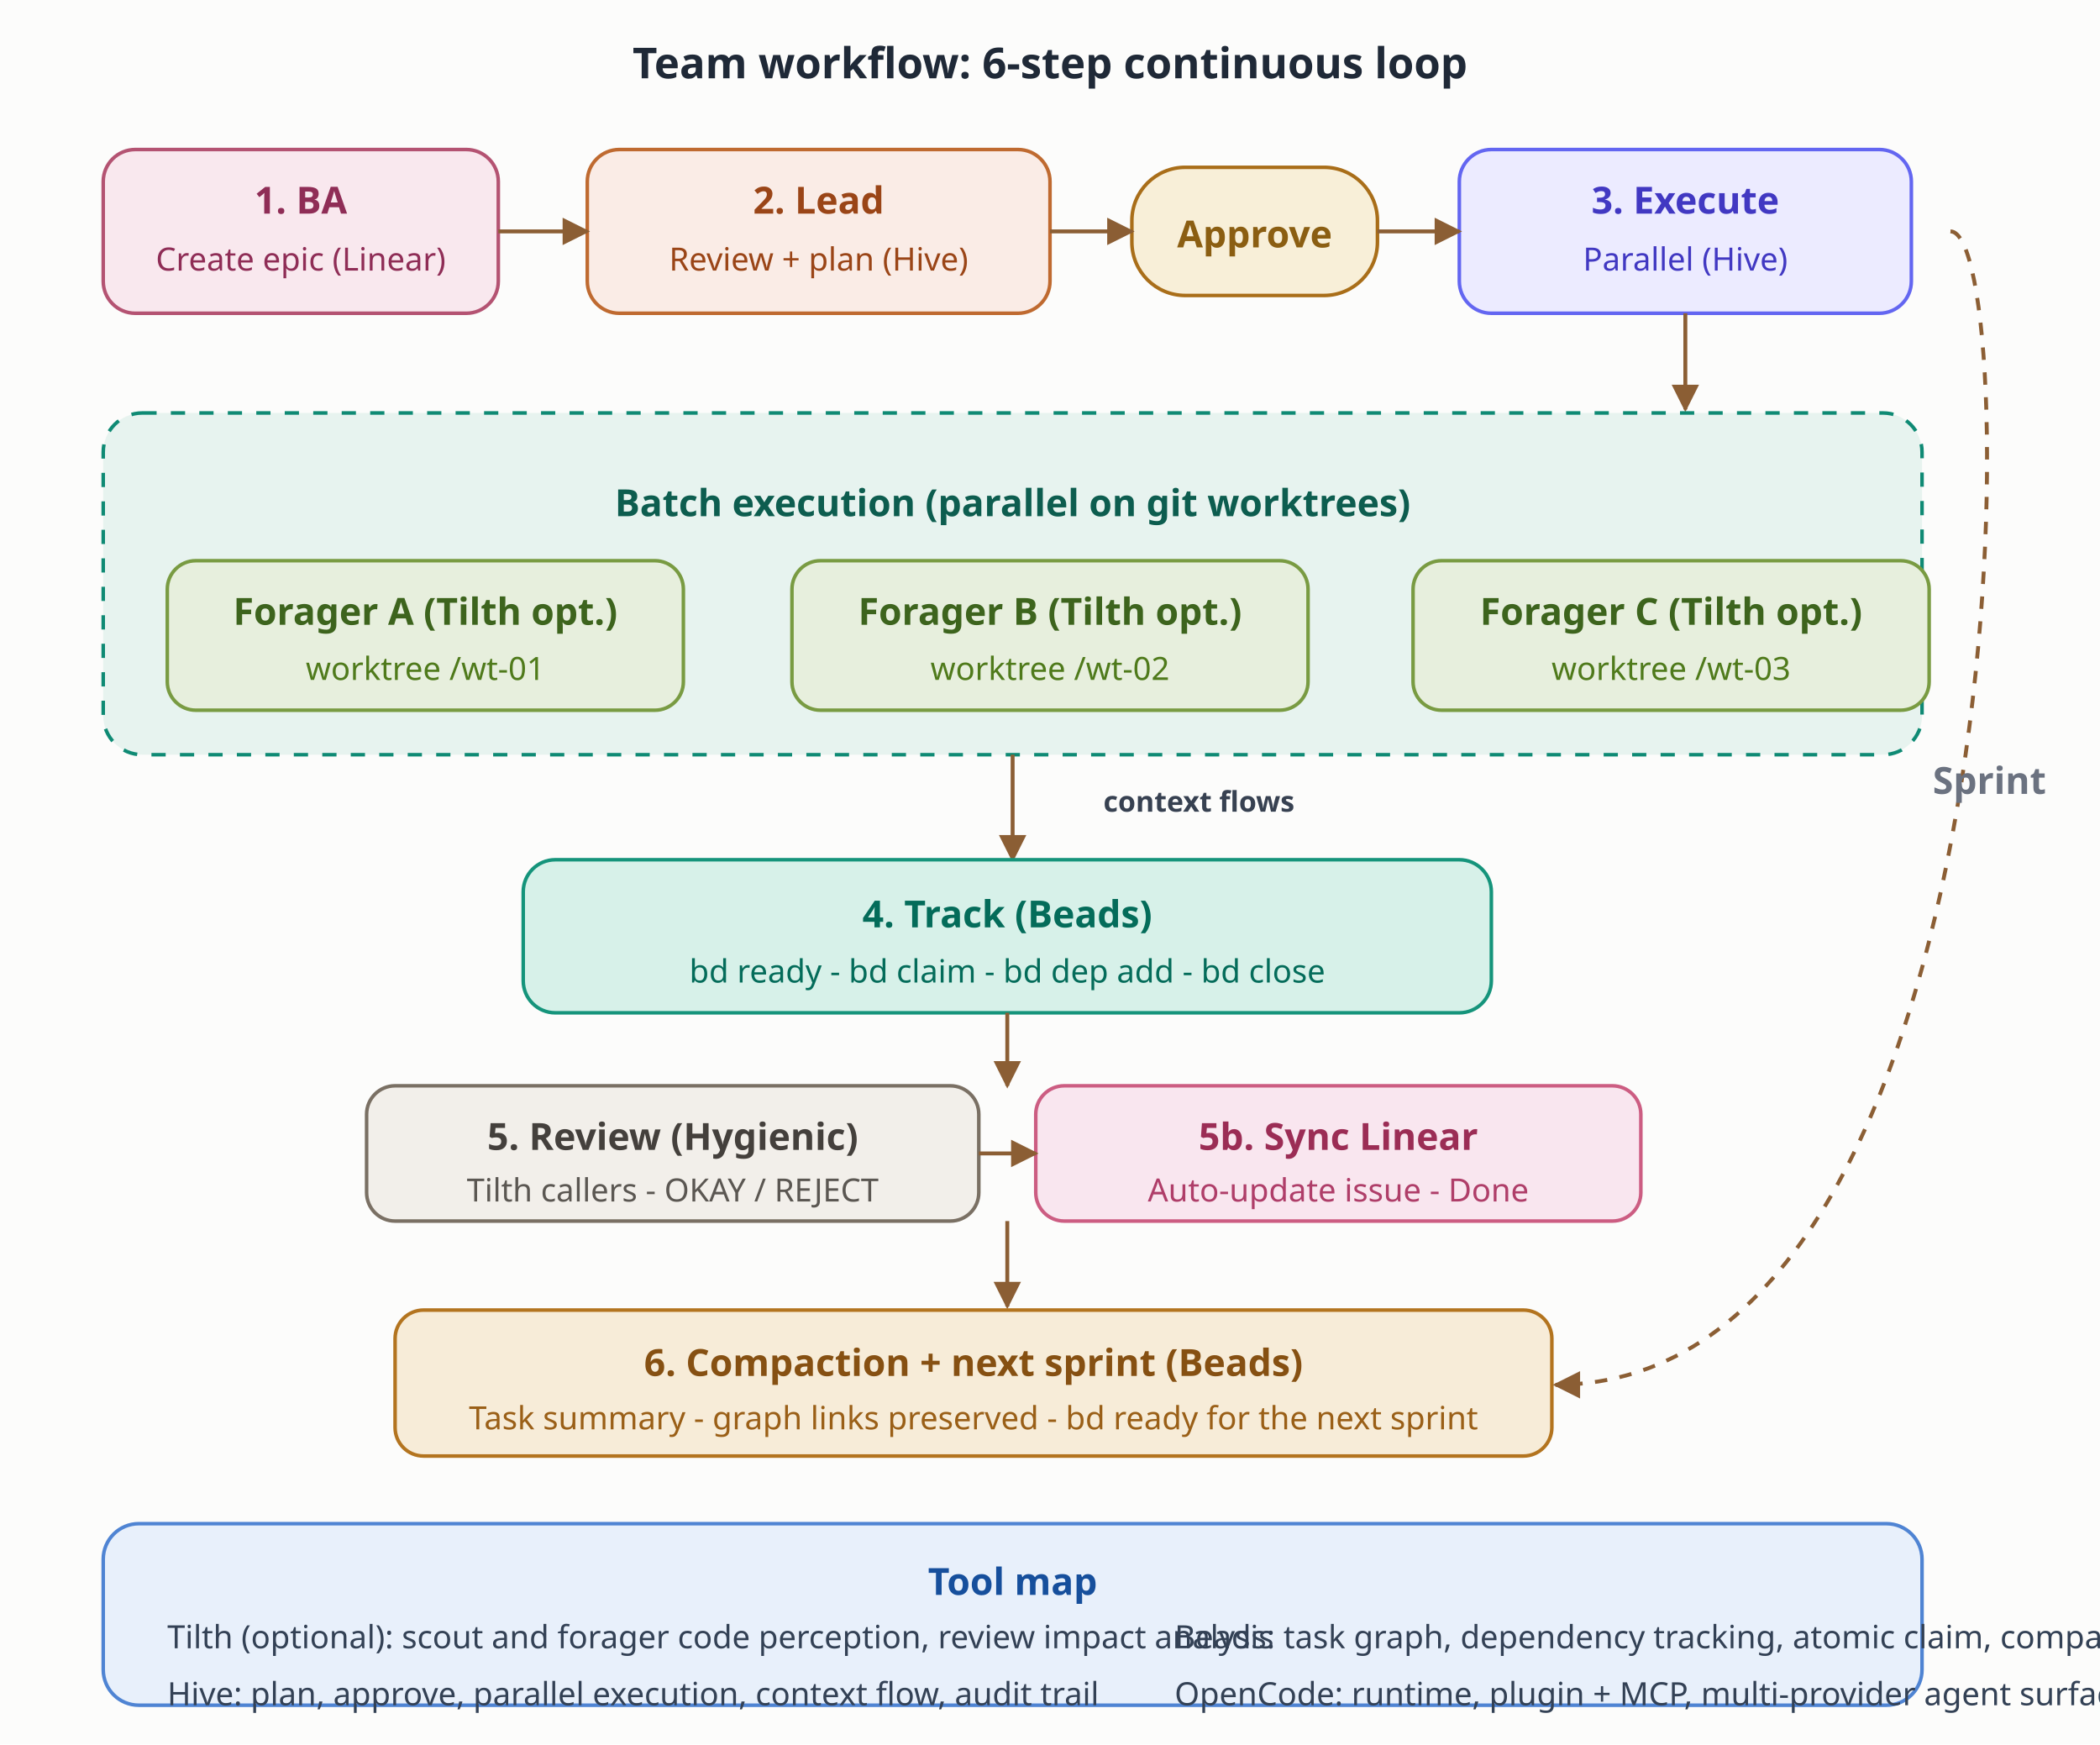
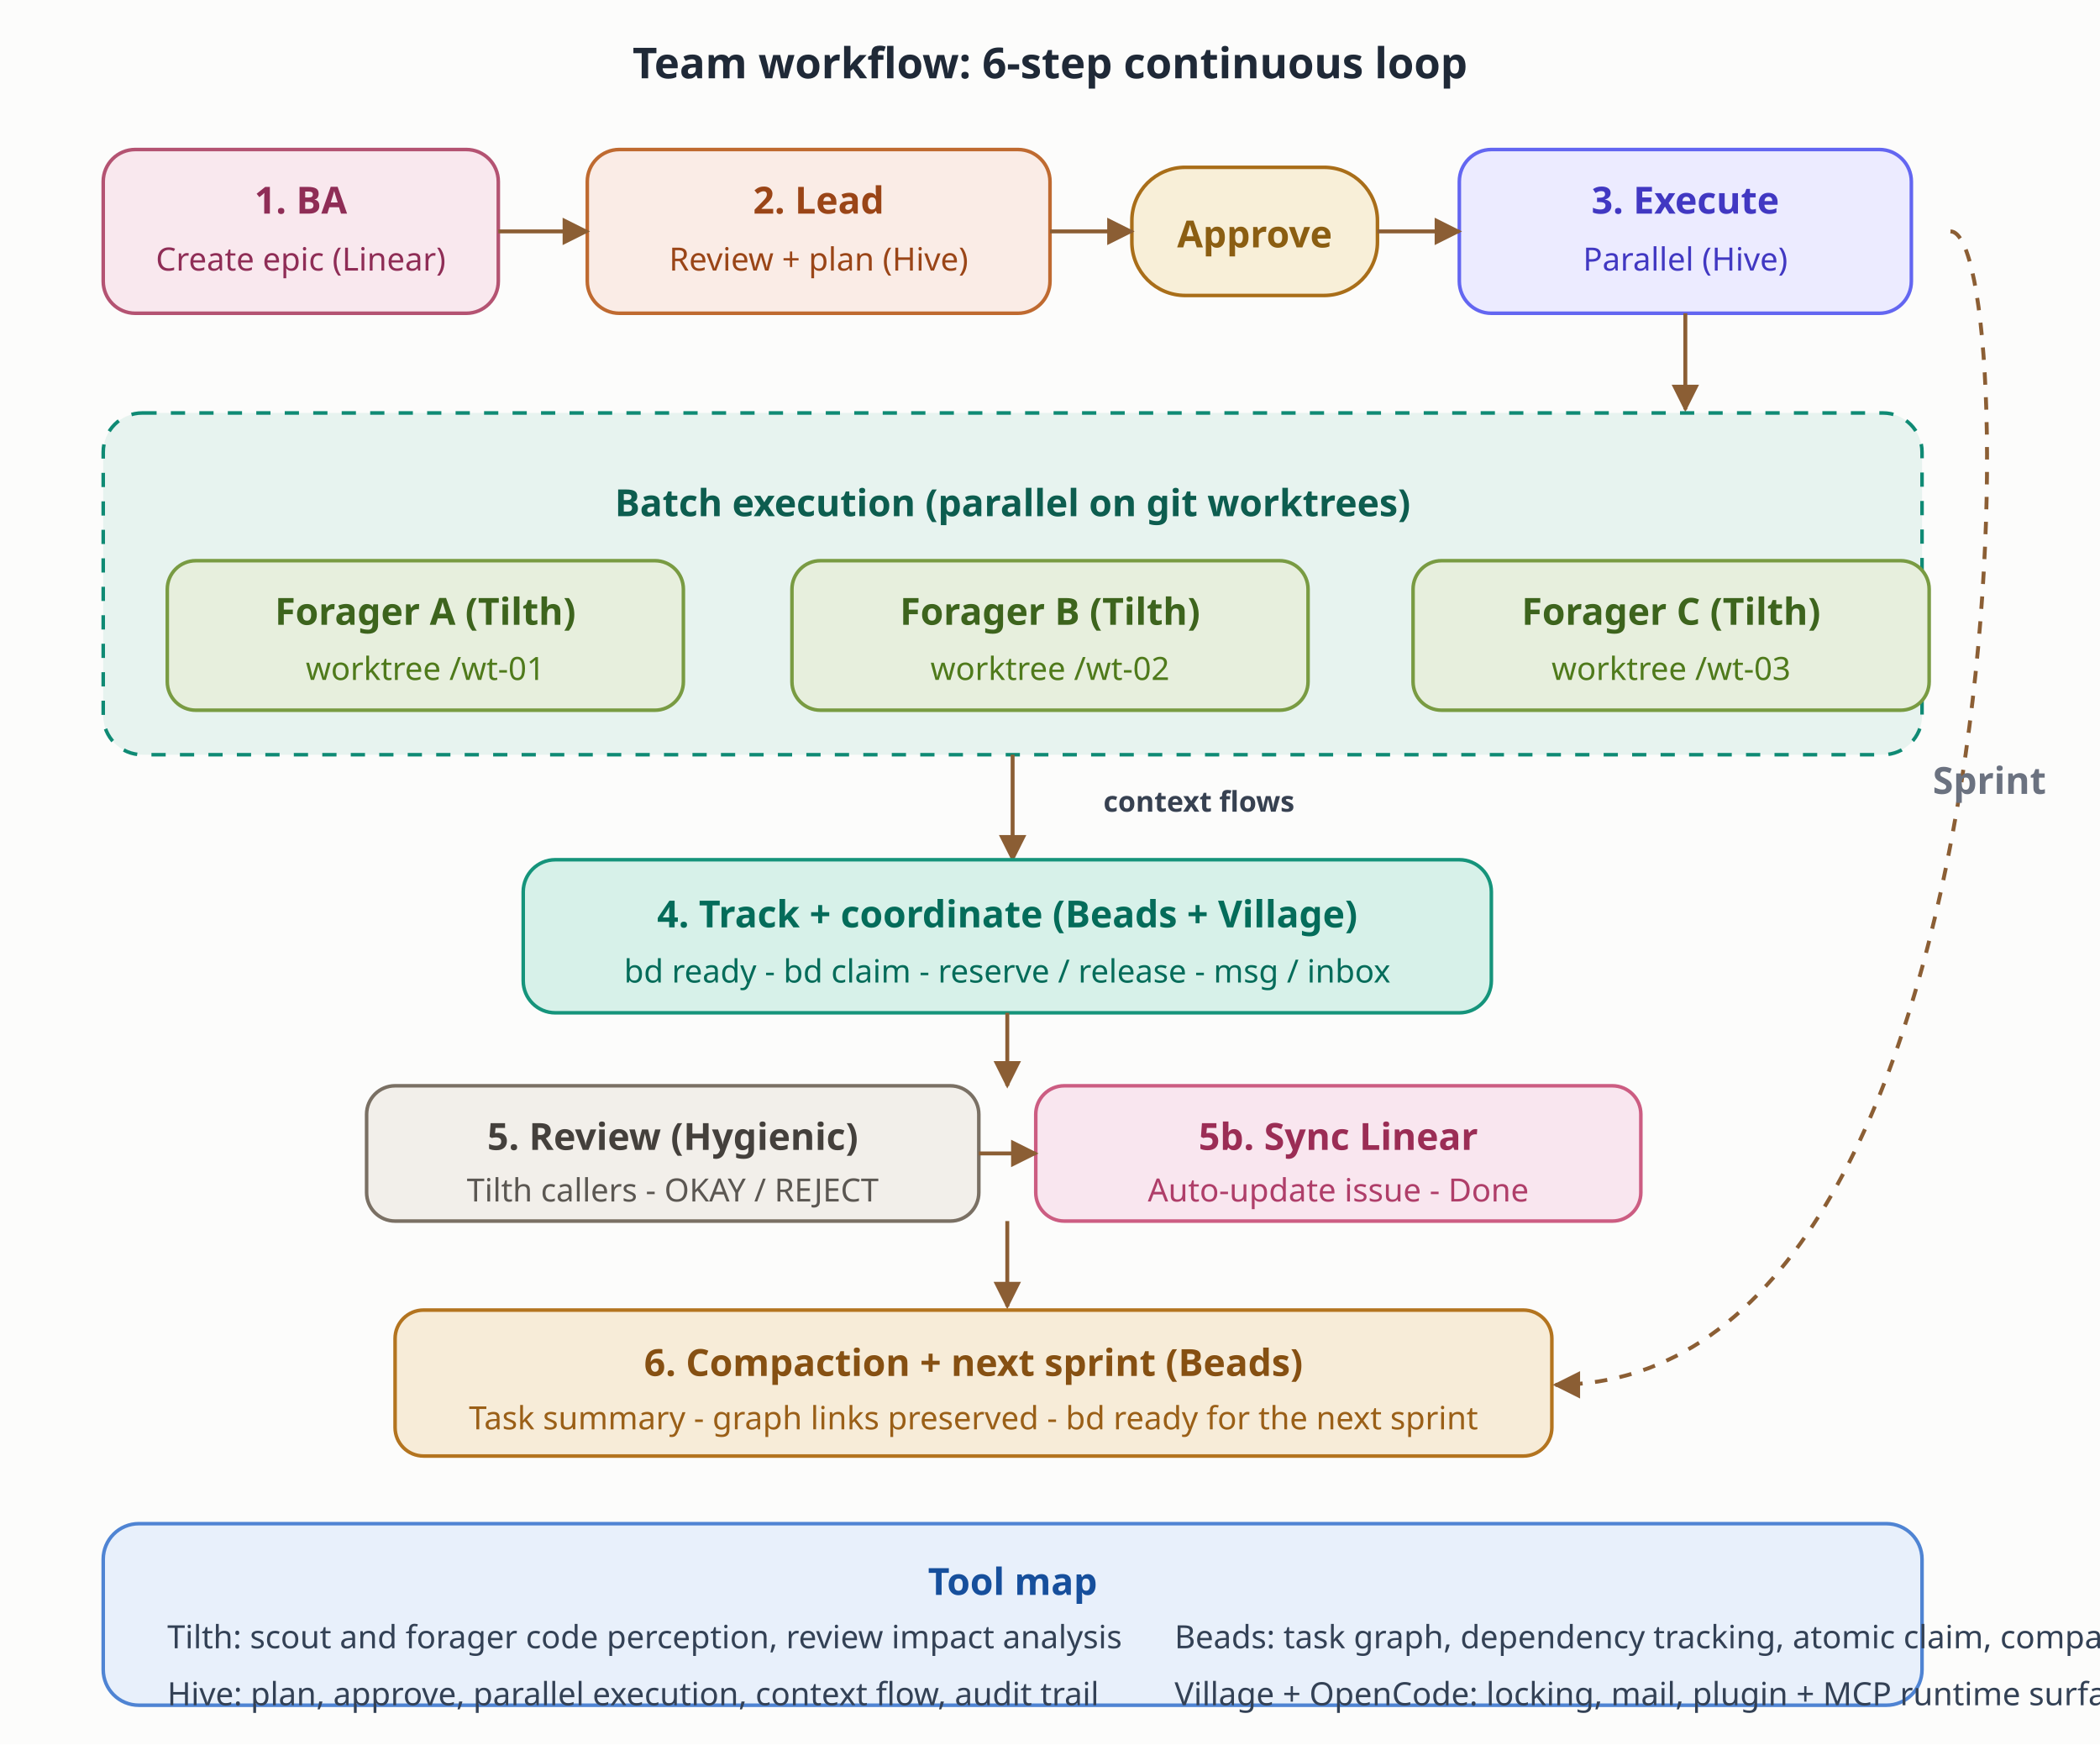
<svg xmlns="http://www.w3.org/2000/svg" width="1180" height="980" viewBox="0 0 1180 980" role="img" aria-labelledby="title desc">
  <defs>
    <marker id="arrow" viewBox="0 0 10 10" refX="9" refY="5" markerWidth="7" markerHeight="7" orient="auto-start-reverse">
      <path d="M 0 0 L 10 5 L 0 10 z" fill="#8b5e34" />
    </marker>
    <style>
      .title { font: 700 24px sans-serif; fill: #1f2937; }
      .label { font: 700 21px sans-serif; }
      .sub { font: 400 18px sans-serif; }
      .small { font: 400 16px sans-serif; }
      .note { font: 600 16px sans-serif; fill: #374151; }
      .box { stroke-width: 2; }
      .arrow { fill: none; stroke: #8b5e34; stroke-width: 2.2; marker-end: url(#arrow); }
      .dashed { stroke-dasharray: 7 7; }
    </style>
  </defs>
  <rect x="0" y="0" width="1180" height="980" fill="#fcfcfb" />
  <text x="590" y="44" text-anchor="middle" class="title">Team workflow: 6-step continuous loop</text>
  <rect x="58" y="84" rx="18" ry="18" width="222" height="92" fill="#f9e8ee" stroke="#b45372" class="box" />
  <text x="169" y="120" text-anchor="middle" class="label" fill="#8f2d56">1. BA</text>
  <text x="169" y="152" text-anchor="middle" class="sub" fill="#8f2d56">Create epic (Linear)</text>
  <rect x="330" y="84" rx="18" ry="18" width="260" height="92" fill="#faece6" stroke="#bf6a30" class="box" />
  <text x="460" y="120" text-anchor="middle" class="label" fill="#9a4517">2. Lead</text>
  <text x="460" y="152" text-anchor="middle" class="sub" fill="#9a4517">Review + plan (Hive)</text>
  <rect x="636" y="94" rx="30" ry="30" width="138" height="72" fill="#f8efd8" stroke="#a96e19" class="box" />
  <text x="705" y="139" text-anchor="middle" class="label" fill="#8b5e12">Approve</text>
  <rect x="820" y="84" rx="18" ry="18" width="254" height="92" fill="#ecebff" stroke="#6366f1" class="box" />
  <text x="947" y="120" text-anchor="middle" class="label" fill="#4138c2">3. Execute</text>
  <text x="947" y="152" text-anchor="middle" class="sub" fill="#4138c2">Parallel (Hive)</text>
  <path class="arrow" d="M 280 130 L 330 130" />
  <path class="arrow" d="M 590 130 L 636 130" />
  <path class="arrow" d="M 774 130 L 820 130" />
  <path class="arrow" d="M 947 176 L 947 230" />
  <rect x="58" y="232" rx="22" ry="22" width="1022" height="192" fill="#dff0ea" fill-opacity="0.7" stroke="#0f8a74" stroke-width="2" stroke-dasharray="8 8" />
  <text x="569" y="290" text-anchor="middle" class="label" fill="#0d5d4f">Batch execution (parallel on git worktrees)</text>
  <rect x="94" y="315" rx="16" ry="16" width="290" height="84" fill="#e7efdd" stroke="#799b42" class="box" />
-   <text x="239" y="351" text-anchor="middle" class="label" fill="#3d641d">Forager A (Tilth opt.)</text>
+   <text x="239" y="351" text-anchor="middle" class="label" fill="#3d641d">Forager A (Tilth)</text>
  <text x="239" y="382" text-anchor="middle" class="sub" fill="#4f7a1b">worktree /wt-01</text>
  <rect x="445" y="315" rx="16" ry="16" width="290" height="84" fill="#e7efdd" stroke="#799b42" class="box" />
-   <text x="590" y="351" text-anchor="middle" class="label" fill="#3d641d">Forager B (Tilth opt.)</text>
+   <text x="590" y="351" text-anchor="middle" class="label" fill="#3d641d">Forager B (Tilth)</text>
  <text x="590" y="382" text-anchor="middle" class="sub" fill="#4f7a1b">worktree /wt-02</text>
  <rect x="794" y="315" rx="16" ry="16" width="290" height="84" fill="#e7efdd" stroke="#799b42" class="box" />
-   <text x="939" y="351" text-anchor="middle" class="label" fill="#3d641d">Forager C (Tilth opt.)</text>
+   <text x="939" y="351" text-anchor="middle" class="label" fill="#3d641d">Forager C (Tilth)</text>
  <text x="939" y="382" text-anchor="middle" class="sub" fill="#4f7a1b">worktree /wt-03</text>
  <path class="arrow" d="M 569 424 L 569 483" />
  <text x="620" y="456" class="note">context flows</text>
  <rect x="294" y="483" rx="18" ry="18" width="544" height="86" fill="#d7f1e9" stroke="#15947b" class="box" />
-   <text x="566" y="521" text-anchor="middle" class="label" fill="#046c5a">4. Track (Beads)</text>
-   <text x="566" y="552" text-anchor="middle" class="sub" fill="#046c5a">bd ready  -  bd claim  -  bd dep add  -  bd close</text>
+   <text x="566" y="521" text-anchor="middle" class="label" fill="#046c5a">4. Track + coordinate (Beads + Village)</text>
+   <text x="566" y="552" text-anchor="middle" class="sub" fill="#046c5a">bd ready  -  bd claim  -  reserve / release  -  msg / inbox</text>
  <path class="arrow" d="M 566 569 L 566 610" />
  <rect x="206" y="610" rx="16" ry="16" width="344" height="76" fill="#f2efea" stroke="#7a7064" class="box" />
  <text x="378" y="646" text-anchor="middle" class="label" fill="#44403c">5. Review (Hygienic)</text>
  <text x="378" y="675" text-anchor="middle" class="sub" fill="#5b5752">Tilth callers  -  OKAY / REJECT</text>
  <rect x="582" y="610" rx="16" ry="16" width="340" height="76" fill="#f9e6ef" stroke="#cc5d82" class="box" />
  <text x="752" y="646" text-anchor="middle" class="label" fill="#9b2d55">5b. Sync Linear</text>
  <text x="752" y="675" text-anchor="middle" class="sub" fill="#af3e69">Auto-update issue  -  Done</text>
  <path class="arrow" d="M 550 648 L 582 648" />
  <path class="arrow" d="M 566 686 L 566 734" />
  <rect x="222" y="736" rx="16" ry="16" width="650" height="82" fill="#f7ecd8" stroke="#b3741f" class="box" />
  <text x="547" y="773" text-anchor="middle" class="label" fill="#865012">6. Compaction + next sprint (Beads)</text>
  <text x="547" y="803" text-anchor="middle" class="sub" fill="#9a5f17">Task summary  -  graph links preserved  -  bd ready for the next sprint</text>
  <path class="arrow dashed" d="M 1096 130 C 1138 130, 1138 778, 874 778" />
  <text x="1086" y="446" class="label" fill="#6b7280">Sprint</text>
  <rect x="58" y="856" rx="20" ry="20" width="1022" height="102" fill="#e8f0fb" stroke="#4f84d3" class="box" />
  <text x="569" y="896" text-anchor="middle" class="label" fill="#164f9c">Tool map</text>
-   <text x="94" y="926" class="sub" fill="#334155">Tilth (optional): scout and forager code perception, review impact analysis</text>
+   <text x="94" y="926" class="sub" fill="#334155">Tilth: scout and forager code perception, review impact analysis</text>
  <text x="94" y="958" class="sub" fill="#334155">Hive: plan, approve, parallel execution, context flow, audit trail</text>
  <text x="660" y="926" class="sub" fill="#334155">Beads: task graph, dependency tracking, atomic claim, compaction</text>
-   <text x="660" y="958" class="sub" fill="#334155">OpenCode: runtime, plugin + MCP, multi-provider agent surface</text>
+   <text x="660" y="958" class="sub" fill="#334155">Village + OpenCode: locking, mail, plugin + MCP runtime surface</text>
</svg>
